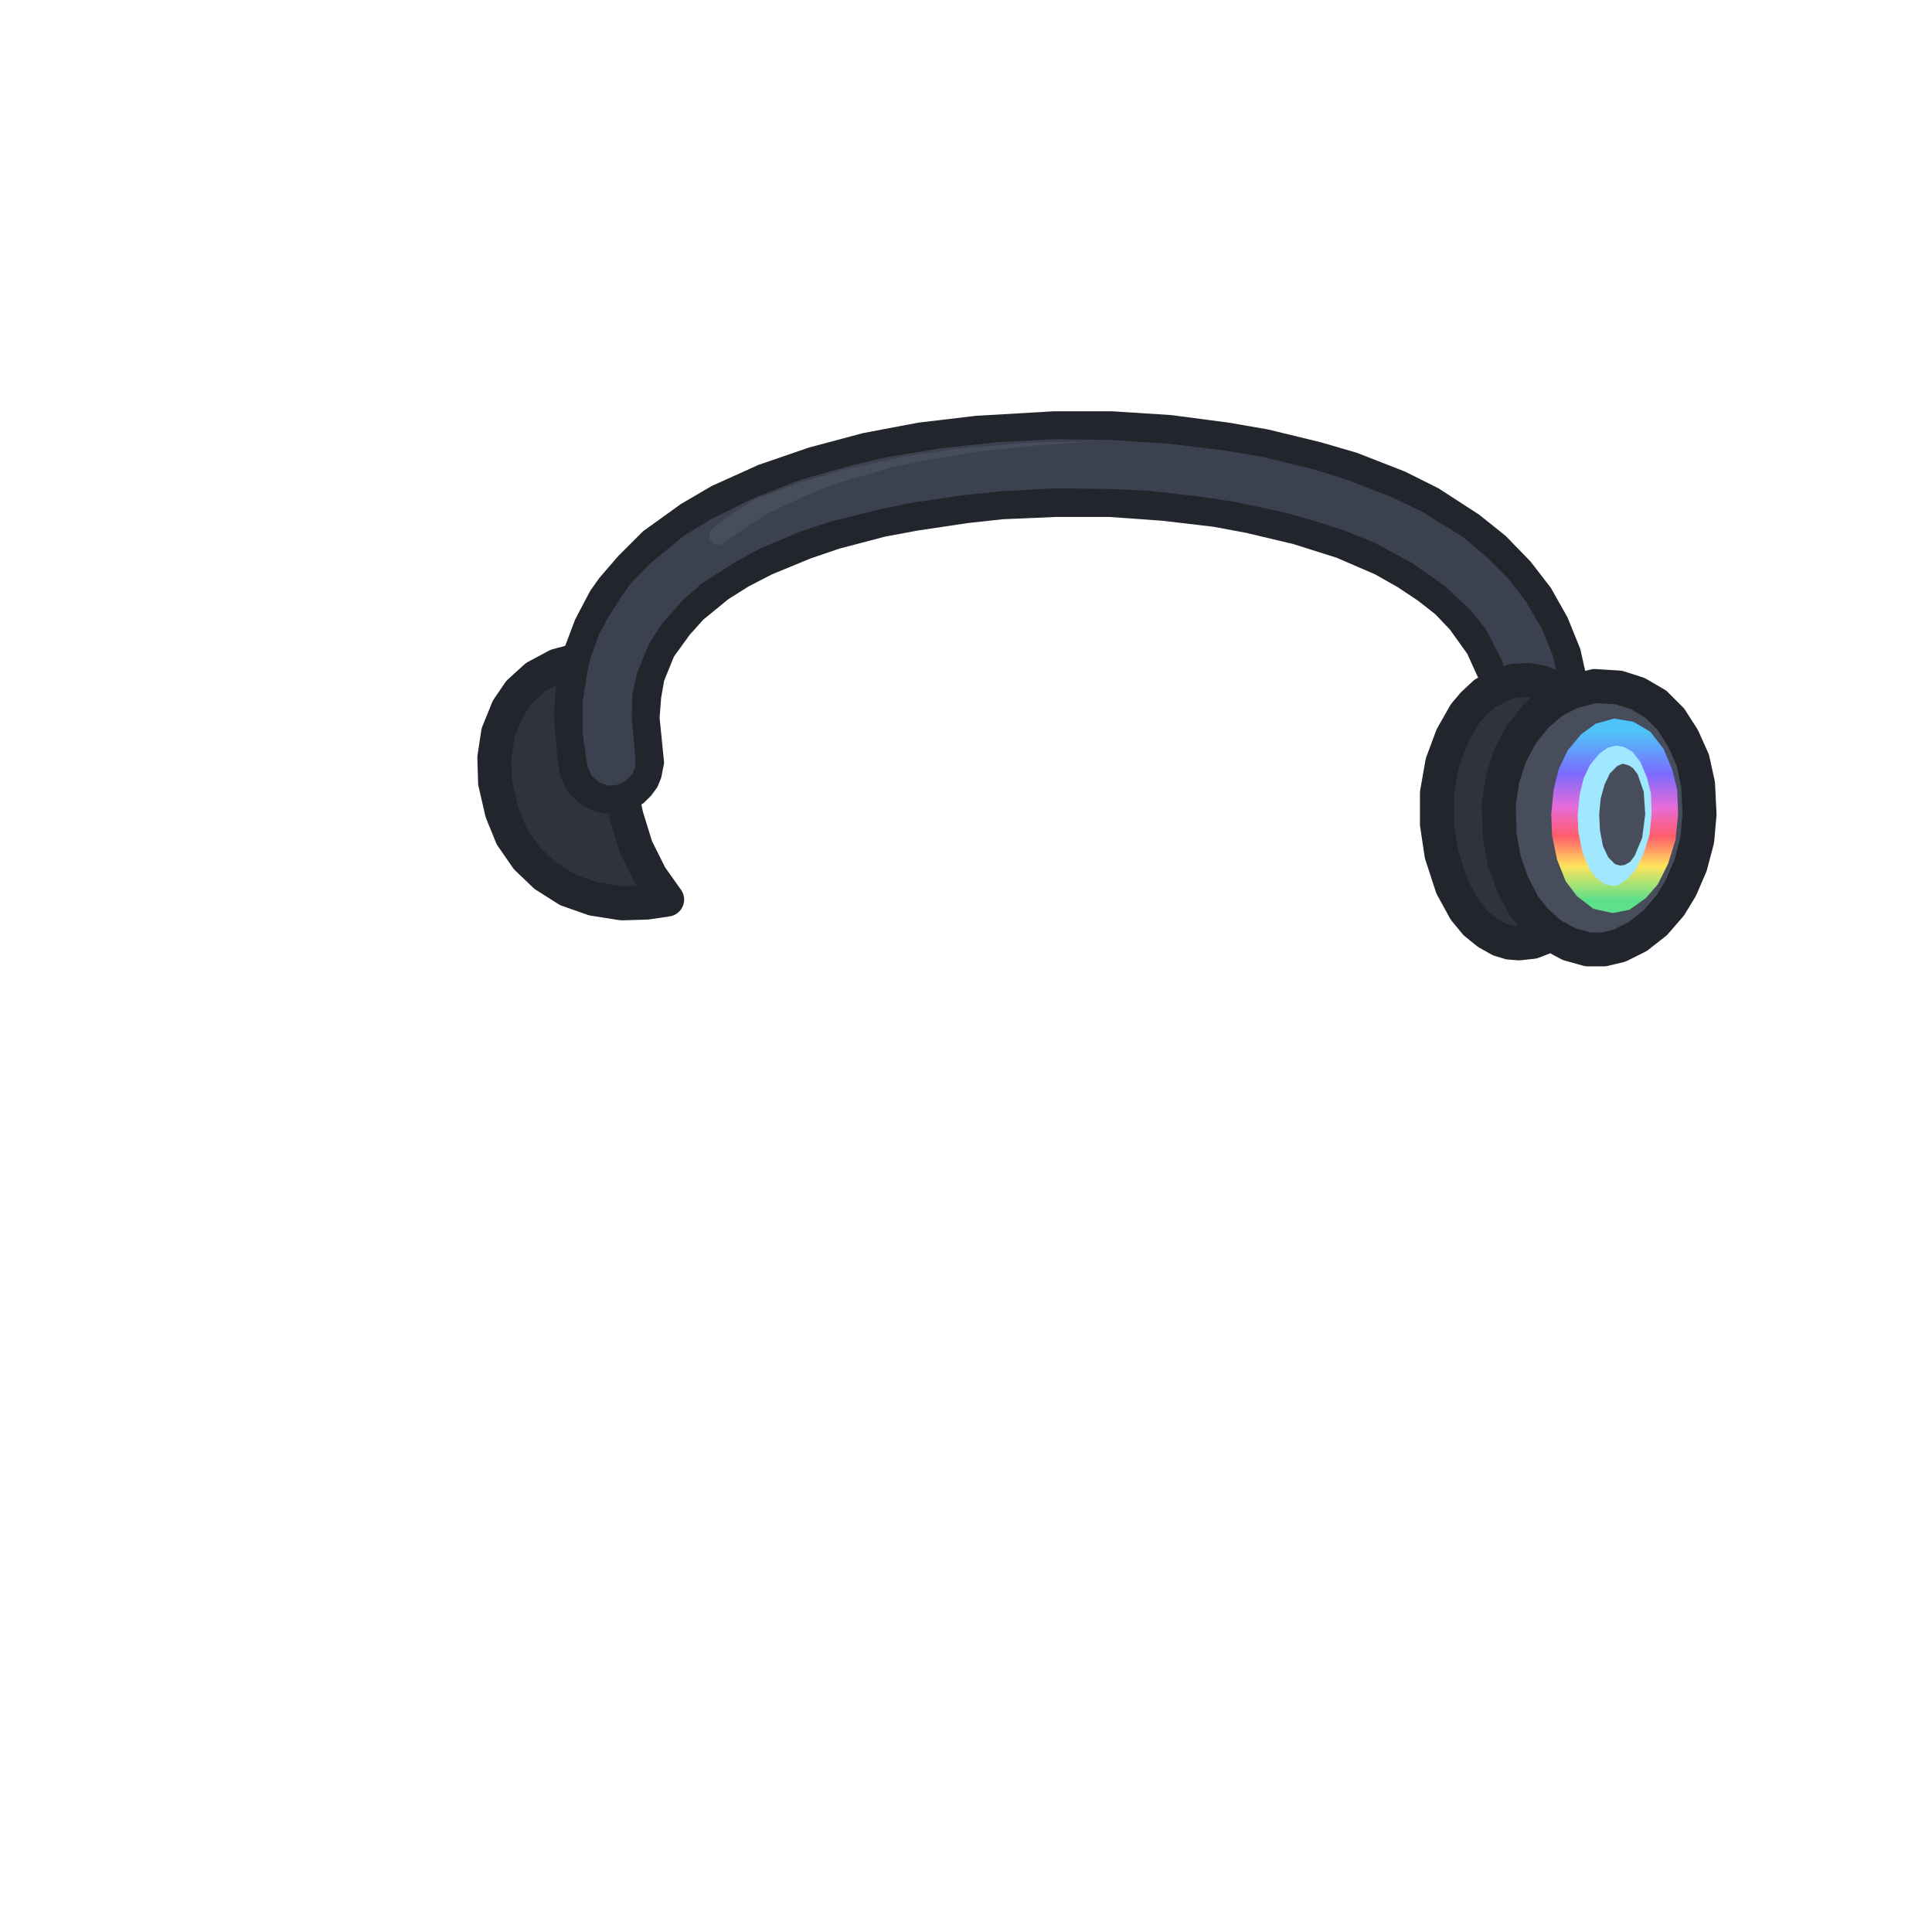
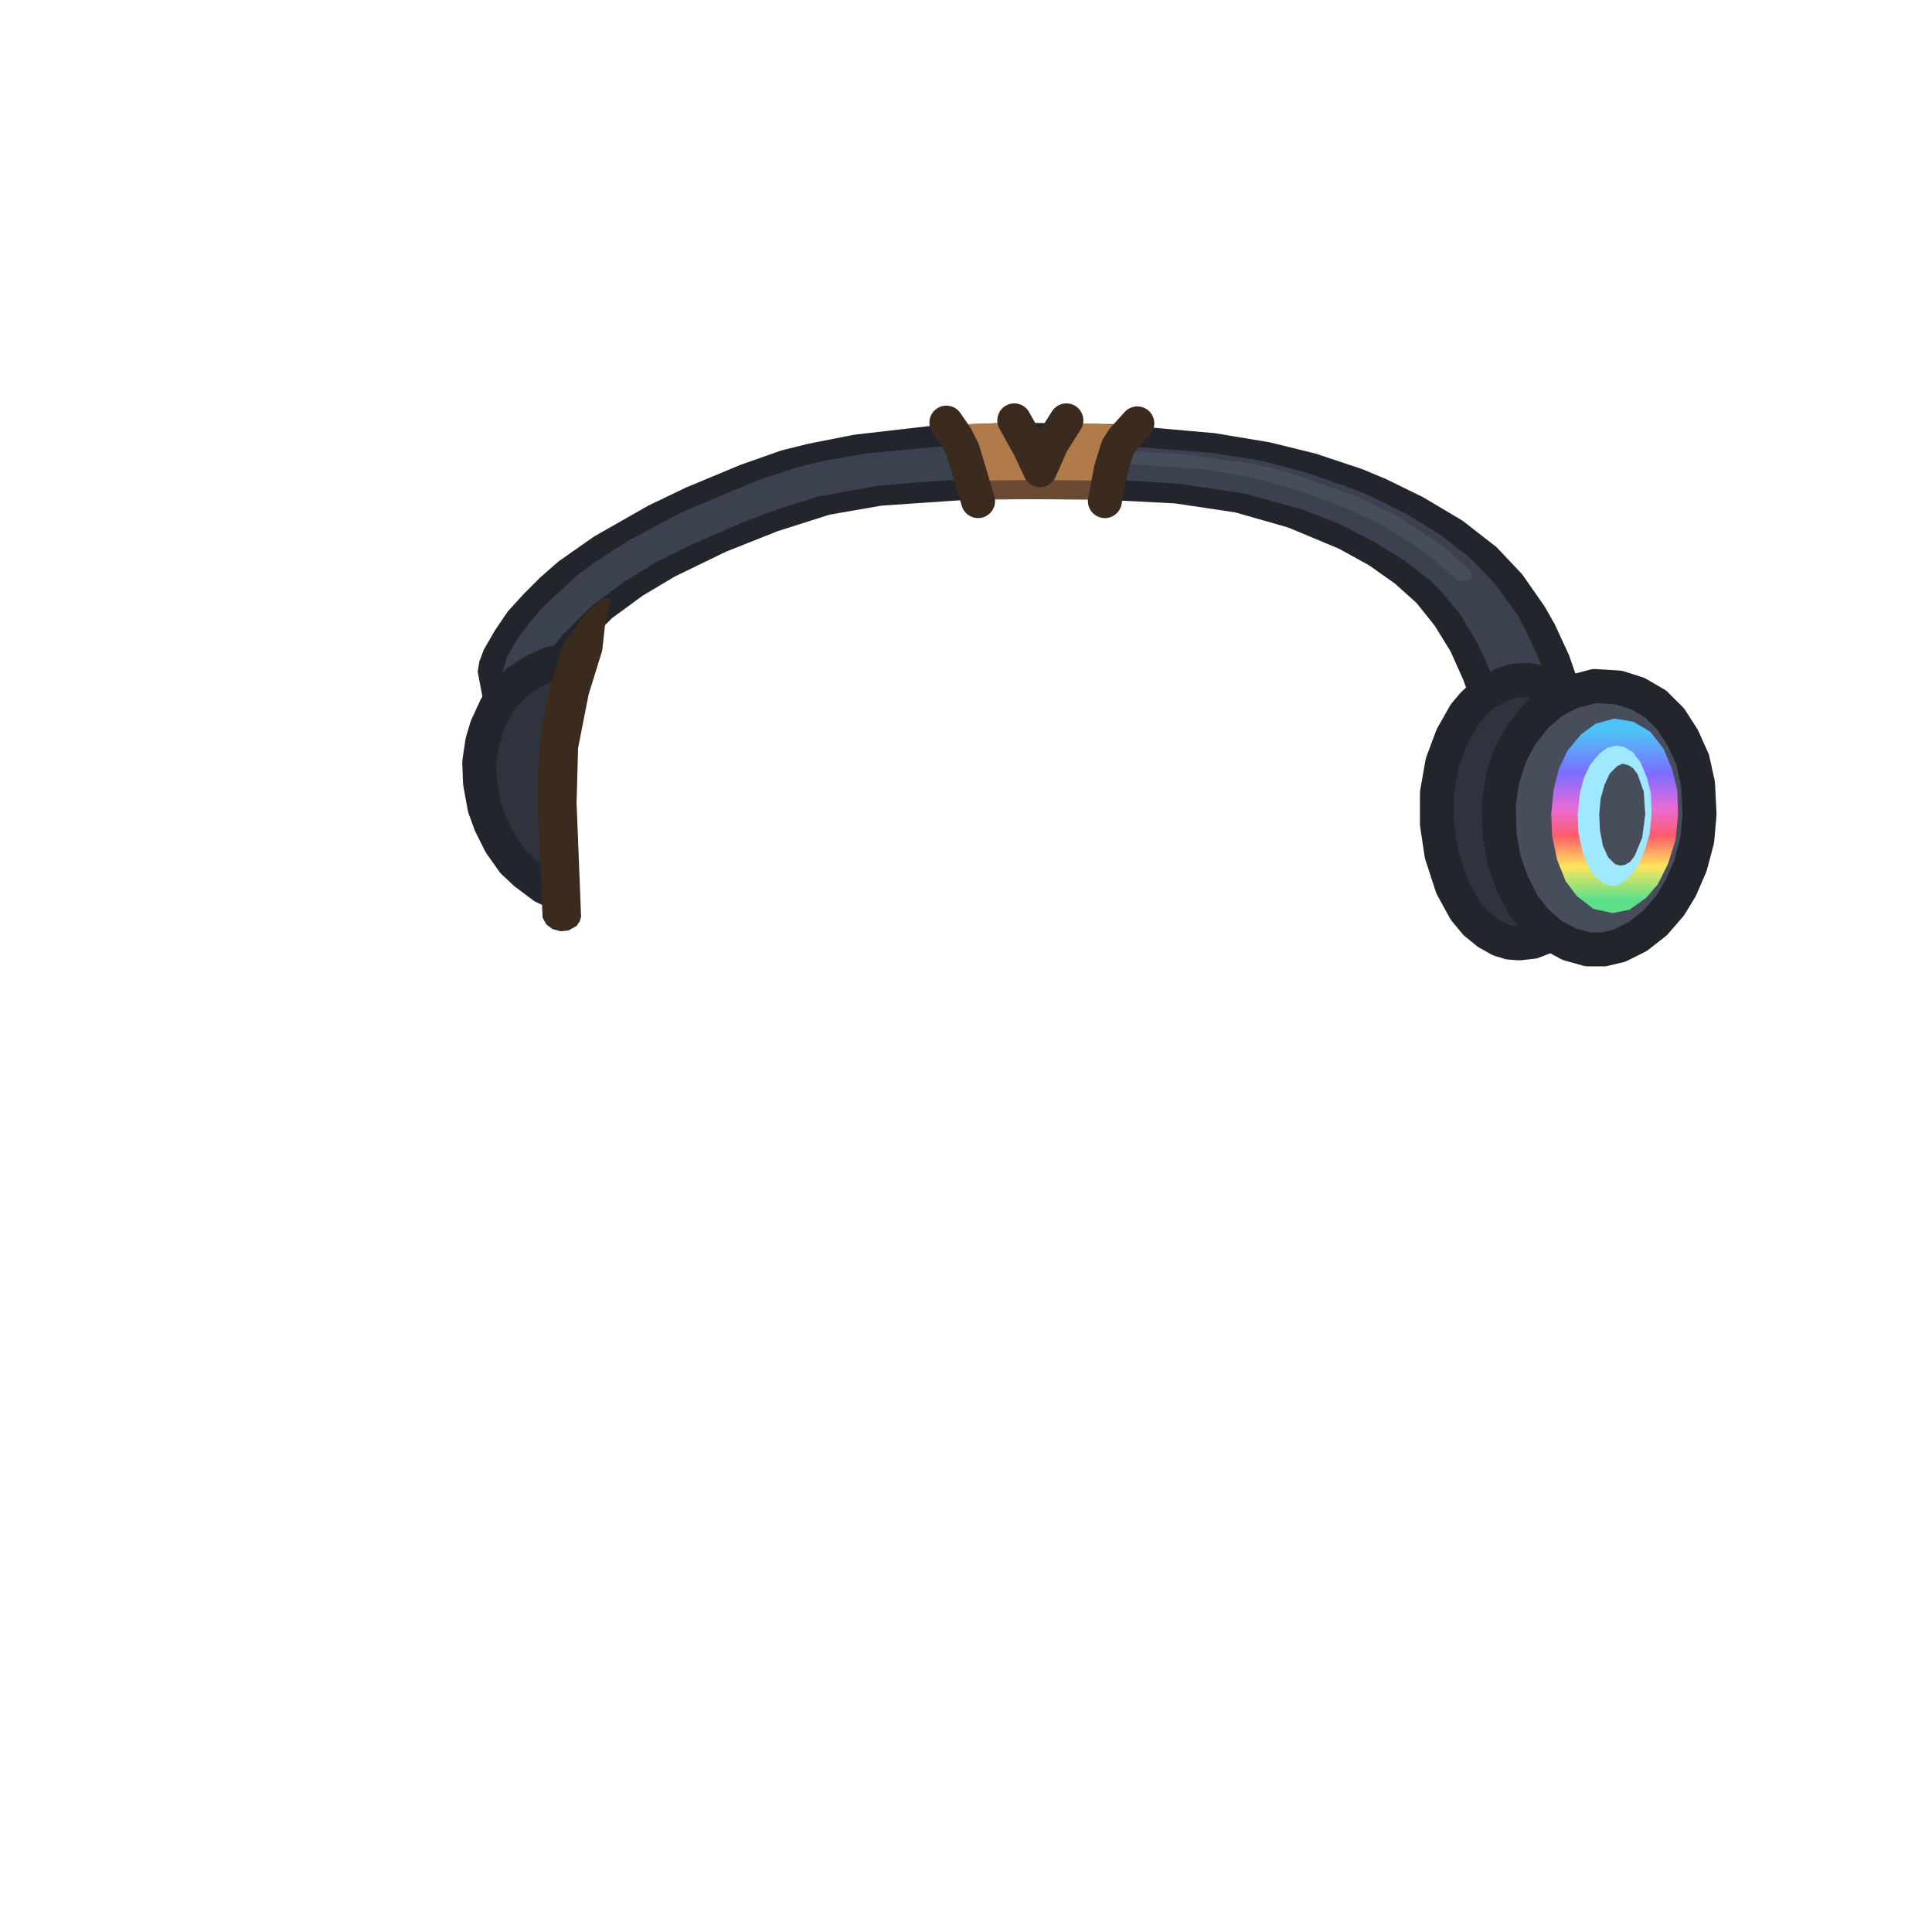
<svg xmlns="http://www.w3.org/2000/svg" viewBox="0 0 256 256">
  <defs>
    <linearGradient id="hp-ring" gradientUnits="userSpaceOnUse" x1="0" y1="97" x2="0" y2="119.2">
      <stop offset="0" stop-color="#4FC3F7" />
      <stop offset="0.25" stop-color="#7C6CFF" />
      <stop offset="0.45" stop-color="#E86BD8" />
      <stop offset="0.62" stop-color="#FF5C6C" />
      <stop offset="0.8" stop-color="#FFE45C" />
      <stop offset="1" stop-color="#5EE08A" />
    </linearGradient>
  </defs>
  <g>
-     <path d="M84 87.1 L80.4 87 L76.4 87.5 L73.8 88.2 L71 89.7 L68.8 91.7 L67.3 93.9 L66 97.1 L65.5 100.4 L65.6 103.7 L66.5 107.6 L67.8 110.8 L69.8 113.7 L72.2 116 L75.2 117.9 L78.6 119.1 L82.4 119.7 L85.7 119.6 L88.4 119.2 L86.2 116.1 L84.3 112.3 L83 108.1 L82.1 103.7 L81.7 99.2 L81.9 94.8 L82.7 90.7Z" fill="#2F333D" stroke="#22252C" stroke-width="4.5" stroke-linejoin="round" stroke-linecap="round" />
-     <path d="M88 101.1 L87.4 95.1 L87.6 92.5 L88 90.2 L89.3 87 L91.4 84.1 L93.2 82.1 L96.5 79.4 L99.2 77.7 L102.3 76.1 L107.4 74 L111.2 72.7 L117.3 71.1 L121.6 70.3 L128.3 69.3 L132.9 68.8 L139.9 68.5 L147 68.5 L154 69 L160.8 69.8 L165.1 70.6 L171.4 72.1 L177.1 73.9 L182.2 76.1 L185.2 77.8 L187.9 79.6 L190.2 81.4 L192.1 83.4 L194.4 86.6 L196 90.1 L196.6 92.7 L196.9 95.6 L196.9 99.6 L197.3 101.6 L197.9 102.9 L198.7 104 L199.7 104.9 L201.5 105.9 L203.5 106.3 L205.6 106.1 L207.5 105.3 L209 104 L210.2 102.3 L210.6 101 L210.8 99.6 L210.9 95.2 L210.4 90.5 L209.4 86 L207.7 81.8 L205.5 77.9 L202.8 74.4 L199.5 71 L196 68.2 L190.6 64.7 L186.2 62.5 L179.8 60 L175 58.6 L168 56.9 L162.8 56 L155.2 55 L147.4 54.5 L139.6 54.5 L129.3 55.1 L121.7 56 L114.3 57.4 L107.2 59.3 L100.5 61.6 L94.3 64.4 L90.2 66.8 L85.2 70.4 L81.9 73.7 L79.4 76.6 L78.2 78.3 L76.2 82.1 L74.7 86.1 L73.7 90.4 L73.4 94.9 L73.8 100 L74.2 102.7 L74.7 103.9 L75.4 105.1 L76.4 106.1 L77.5 106.9 L78.8 107.5 L80.1 107.8 L81.5 107.8 L82.8 107.6 L84.1 107.1 L85.3 106.4 L86.3 105.4 L87.1 104.3 L87.6 103.1Z" fill="#22252C" />
-     <path d="M84.2 100.6 L83.7 95.1 L83.8 92 L84.4 89.2 L86 85.3 L87.6 82.8 L90.6 79.4 L93 77.3 L97.4 74.5 L100.7 72.7 L106.1 70.4 L110.1 69.1 L116.5 67.5 L120.9 66.6 L127.8 65.6 L132.6 65.1 L139.8 64.7 L147.1 64.8 L151.9 65 L159 65.8 L163.6 66.5 L170.2 67.9 L174.4 69.1 L178.4 70.4 L182.1 71.9 L187.1 74.6 L191.4 77.6 L195 81 L196.9 83.4 L199 87.5 L200 90.5 L200.7 95.4 L200.6 99.8 L201.1 101 L201.9 101.9 L203.1 102.4 L204.3 102.5 L205.5 102.1 L206.5 101.2 L207.1 99.8 L207.2 95.2 L206.7 91 L205.8 87 L204.3 83.3 L202.2 79.7 L199.8 76.6 L197 73.8 L193.9 71.2 L188.6 67.9 L184.7 66 L178.6 63.6 L174.1 62.2 L167.1 60.5 L162.3 59.7 L154.9 58.8 L147.3 58.3 L139.7 58.2 L132.1 58.6 L124.7 59.4 L117.4 60.6 L112.7 61.7 L106 63.6 L99.9 66 L94.2 68.8 L90.6 71 L86 74.8 L83.5 77.4 L82.3 79.1 L80.4 82.1 L79.4 84 L78.2 87.3 L77.8 89.2 L77.2 93 L77.2 97.1 L77.8 101.4 L78.4 102.8 L79.4 103.7 L80.6 104.1 L81.8 104 L83 103.4 L83.8 102.5 L84.2 101.6Z" fill="#3B414E" />
-     <path d="M98.8 69.9 L102 67.9 L107.4 65.4 L111.4 63.9 L117.9 62 L122.6 61 L129.9 59.8 L137.6 59 L145 58.5 L137.1 58.6 L127.2 59.4 L119.8 60.5 L112.8 62 L106.1 63.9 L100 66.2 L97.4 67.8 L94.4 70 L94 70.6 L94 71.4 L94.6 72.1 L95.5 72.2Z" fill="#474D5A" />
+     <path d="M107.1 58.8 L103.5 59.7 L98.1 61.6 L90.9 64.6 L85.9 67 L78.7 71.1 L74 74.4 L71.6 76.5 L69.4 78.7 L67.3 81 L65.6 83.5 L64.1 86.1 L63.5 87.7 L63.3 89 L64.2 93.8 L64.6 94.7 L65.2 95.6 L67.1 96.9 L69.1 97.4 L71.2 97.4 L73.4 96.5 L74.6 95.3 L75 94.1 L74.4 89.7 L75.9 87.4 L77.5 85.5 L81.1 81.9 L85.2 78.9 L89.4 76.4 L96.2 73.1 L103 70.4 L109.9 68.2 L116.8 67 L128.5 66.2 L143.8 66.1 L155.7 66.7 L163.7 67.9 L170.7 69.9 L177.4 72.7 L181.4 74.9 L184.8 77.3 L187.7 79.9 L190.1 82.9 L192.2 86.3 L193.9 90.1 L195.3 94 L196.6 99.5 L197.2 100.7 L198.3 101.7 L200.1 102.7 L201.7 103.1 L203.3 103.3 L205 103.1 L206.6 102.7 L208.5 101.7 L209.6 100.7 L210.5 99.1 L210.7 97.4 L210.1 94.1 L208.8 89.4 L207.9 86.8 L206 82.7 L204.7 80.4 L201.7 76.1 L198.3 72.5 L193.8 69 L188.6 65.9 L183.7 63.5 L180.6 62.2 L174.3 60.1 L168.2 58.6 L161 57.4 L147.4 56.2 L133.8 56 L123.6 56.4 L113.2 57.6Z" fill="#22252C" />
+     <path d="M108.5 61.2 L105.7 61.9 L100.5 63.6 L90.5 67.8 L83.5 71.5 L78.8 74.5 L76.5 76.2 L72.3 80.1 L70.4 82.2 L68.6 84.6 L67.2 87 L66.6 89 L67.4 93.6 L67.7 94.2 L68.6 94.9 L69.7 95.1 L70.7 94.9 L71.5 94.3 L71.8 93.5 L71.1 89.3 L72.9 86.2 L74.6 84.1 L78.4 80.3 L82.7 77.1 L87.1 74.4 L91.8 72.1 L98.9 69 L103.6 67.3 L108.4 65.8 L116.1 64.4 L121.8 63.9 L128.1 63.5 L137.3 63.4 L146.7 63.5 L156.3 64.1 L164.9 65.4 L172.5 67.5 L177.4 69.4 L181.9 71.7 L186 74.2 L189.5 76.9 L191 78.4 L193.6 81.6 L195.8 85.3 L197.6 89.2 L199.1 93.3 L200.2 98.4 L200.7 99.3 L202.1 100.2 L203.9 100.3 L205.6 99.8 L206.3 99.2 L206.7 98.4 L206.8 97 L206.3 94.6 L204.1 87.7 L202.2 83.6 L201.1 81.5 L198.2 77.5 L195 74.1 L190.9 70.9 L186.2 68 L181.3 65.6 L178.5 64.5 L172.7 62.5 L166.9 61 L160.4 60 L150.4 59.2 L137.1 58.9 L124.1 59.2 L114.6 60.1Z" fill="#3B414E" />
+     <path d="M139.8 59.5 L139.2 59.9 L139 60.4 L139.4 60.9 L140.1 61.2 L150.1 61.5 L159.7 62.2 L165.5 63.2 L170.8 64.6 L178.6 67.4 L183.3 69.7 L187.5 72.3 L189.4 73.7 L193.1 76.9 L194.3 77 L194.8 76.8 L195.1 76.3 L194.9 75.7 L191.5 72.6 L189.4 71.1 L185 68.3 L180 65.9 L172 63 L166.3 61.5 L156.9 60.2 L147 59.6Z" fill="#474D5A" />
+     <path d="M76.8 87 L73 87.9 L70.6 89 L68.6 90.3 L67 91.9 L65.7 93.7 L64.5 96.3 L63.9 98.3 L63.5 101 L63.6 103.7 L64.2 107 L65 109.2 L66.3 111.8 L68 114.2 L69.6 115.7 L72 117.5 L74.4 118.6 L73.8 106.4 L73.8 101.2 L74 98.7 L74.9 93.8Z" fill="#2F333D" stroke="#22252C" stroke-width="4.5" stroke-linejoin="round" stroke-linecap="round" />
+     <path d="M71.2 106.3 L71.9 121.6 L72.4 122.5 L73.2 123.1 L74.3 123.4 L75.3 123.3 L76.4 122.7 L76.8 122.1 L77 121.5 L76.4 106.4 L76.6 99.1 L78 92 L79.8 86.2 L80.2 82.5 L80.9 79.7 L80.8 79.4 L80.4 79.2 L79.6 79.3 L77.3 81.7 L74.9 84.9 L74.3 86.3 L72.9 91.1 L71.8 96 L71.3 101.1Z" fill="#3B2A1E" />
+     <path d="M125.6 56.3 L126.7 57.9 L127.6 59.7 L129.5 66.1 L146.5 66.2 L147.2 62.2 L148.1 59.3 L148.8 58.2 L150.4 56.4 L141 56 L139.4 58.7 L137.8 62.3 L136.4 59.3 L134.6 56Z" fill="#B07A4A" />
+     <path d="M128.9 63.7 L129.5 66.1 L146.5 66.2 L146.9 63.7 L137.3 63.6Z" fill="#6B4A33" />
+     <path d="M125.4 56 L126.7 57.9 L127.6 59.7 L129.6 66.4M146.4 66.4 L147.2 62.2 L148.1 59.3 L148.8 58.2 L150.7 56.1M141.3 55.7 L139.4 58.7 L137.8 62.3 L136.4 59.3 L134.4 55.7" fill="none" stroke="#3B2A1E" stroke-width="4.5" stroke-linecap="round" stroke-linejoin="round" />
    <path d="M212.9 107.1 L212.6 102.4 L211.7 98.7 L210.2 95.5 L209.3 94.1 L207.9 92.6 L205.5 90.9 L204.2 90.4 L202.4 90.1 L200.6 90.2 L199.3 90.6 L196.7 91.9 L195.2 93.3 L194.1 94.6 L192.4 97.6 L191.1 101.1 L190.4 105.1 L190.4 109.2 L191 113.2 L192.4 117.5 L194.1 120.6 L195.5 122.3 L197.1 123.6 L198.7 124.5 L200 124.9 L201.3 125 L203.1 124.8 L204.4 124.3 L206 123.3 L207.2 122.3 L208.7 120.6 L210.8 116.9 L211.7 114.5 L212.4 111.9Z" fill="#2F333D" stroke="#22252C" stroke-width="4.5" stroke-linejoin="round" stroke-linecap="round" />
    <path d="M225.2 107.9 L225 103.9 L224.3 100.7 L223 97.8 L221.4 95.3 L219.4 93.3 L217 91.9 L214.5 91.1 L211.3 90.9 L208.2 91.7 L205.7 93 L203.5 94.9 L201.6 97.3 L200.1 100.1 L199.1 103.2 L198.6 106.5 L198.7 110.6 L199.3 114 L200.4 117.1 L201.9 120 L203.4 121.9 L205.5 123.8 L207.9 125.1 L210.4 125.8 L212.5 125.8 L214.6 125.3 L217 124.1 L219.3 122.3 L221.3 120 L222.7 117.7 L224 114.7 L224.9 111.3Z" fill="#474D5A" stroke="#22252C" stroke-width="4.5" stroke-linejoin="round" stroke-linecap="round" />
    <path d="M220.6 107.9 L220.5 104.9 L219.9 102.5 L218.9 100.1 L217.5 98.3 L215.8 97.3 L214 97 L212.2 97.5 L210.7 98.6 L209.2 100.4 L208.2 102.5 L207.6 104.9 L207.3 107.9 L207.4 110.5 L208 113.4 L209 115.9 L210.2 117.5 L211.9 118.8 L213.7 119.2 L215.2 118.9 L216.9 117.7 L218.2 116.2 L219.4 113.8 L220.3 110.9Z" fill="#9FE8FF" stroke="url(#hp-ring)" stroke-width="3.5" />
    <path d="M218 107.9 L217.8 104.9 L217 102.6 L216.4 101.8 L215.8 101.4 L215 101.2 L214.3 101.5 L213.3 102.5 L212.6 104 L212.1 105.8 L211.9 107.9 L212 110 L212.4 112.1 L213.1 113.6 L214 114.5 L214.7 114.7 L215.3 114.6 L216 114.2 L216.6 113.4 L217.6 111Z" fill="#474D5A" />
  </g>
</svg>
